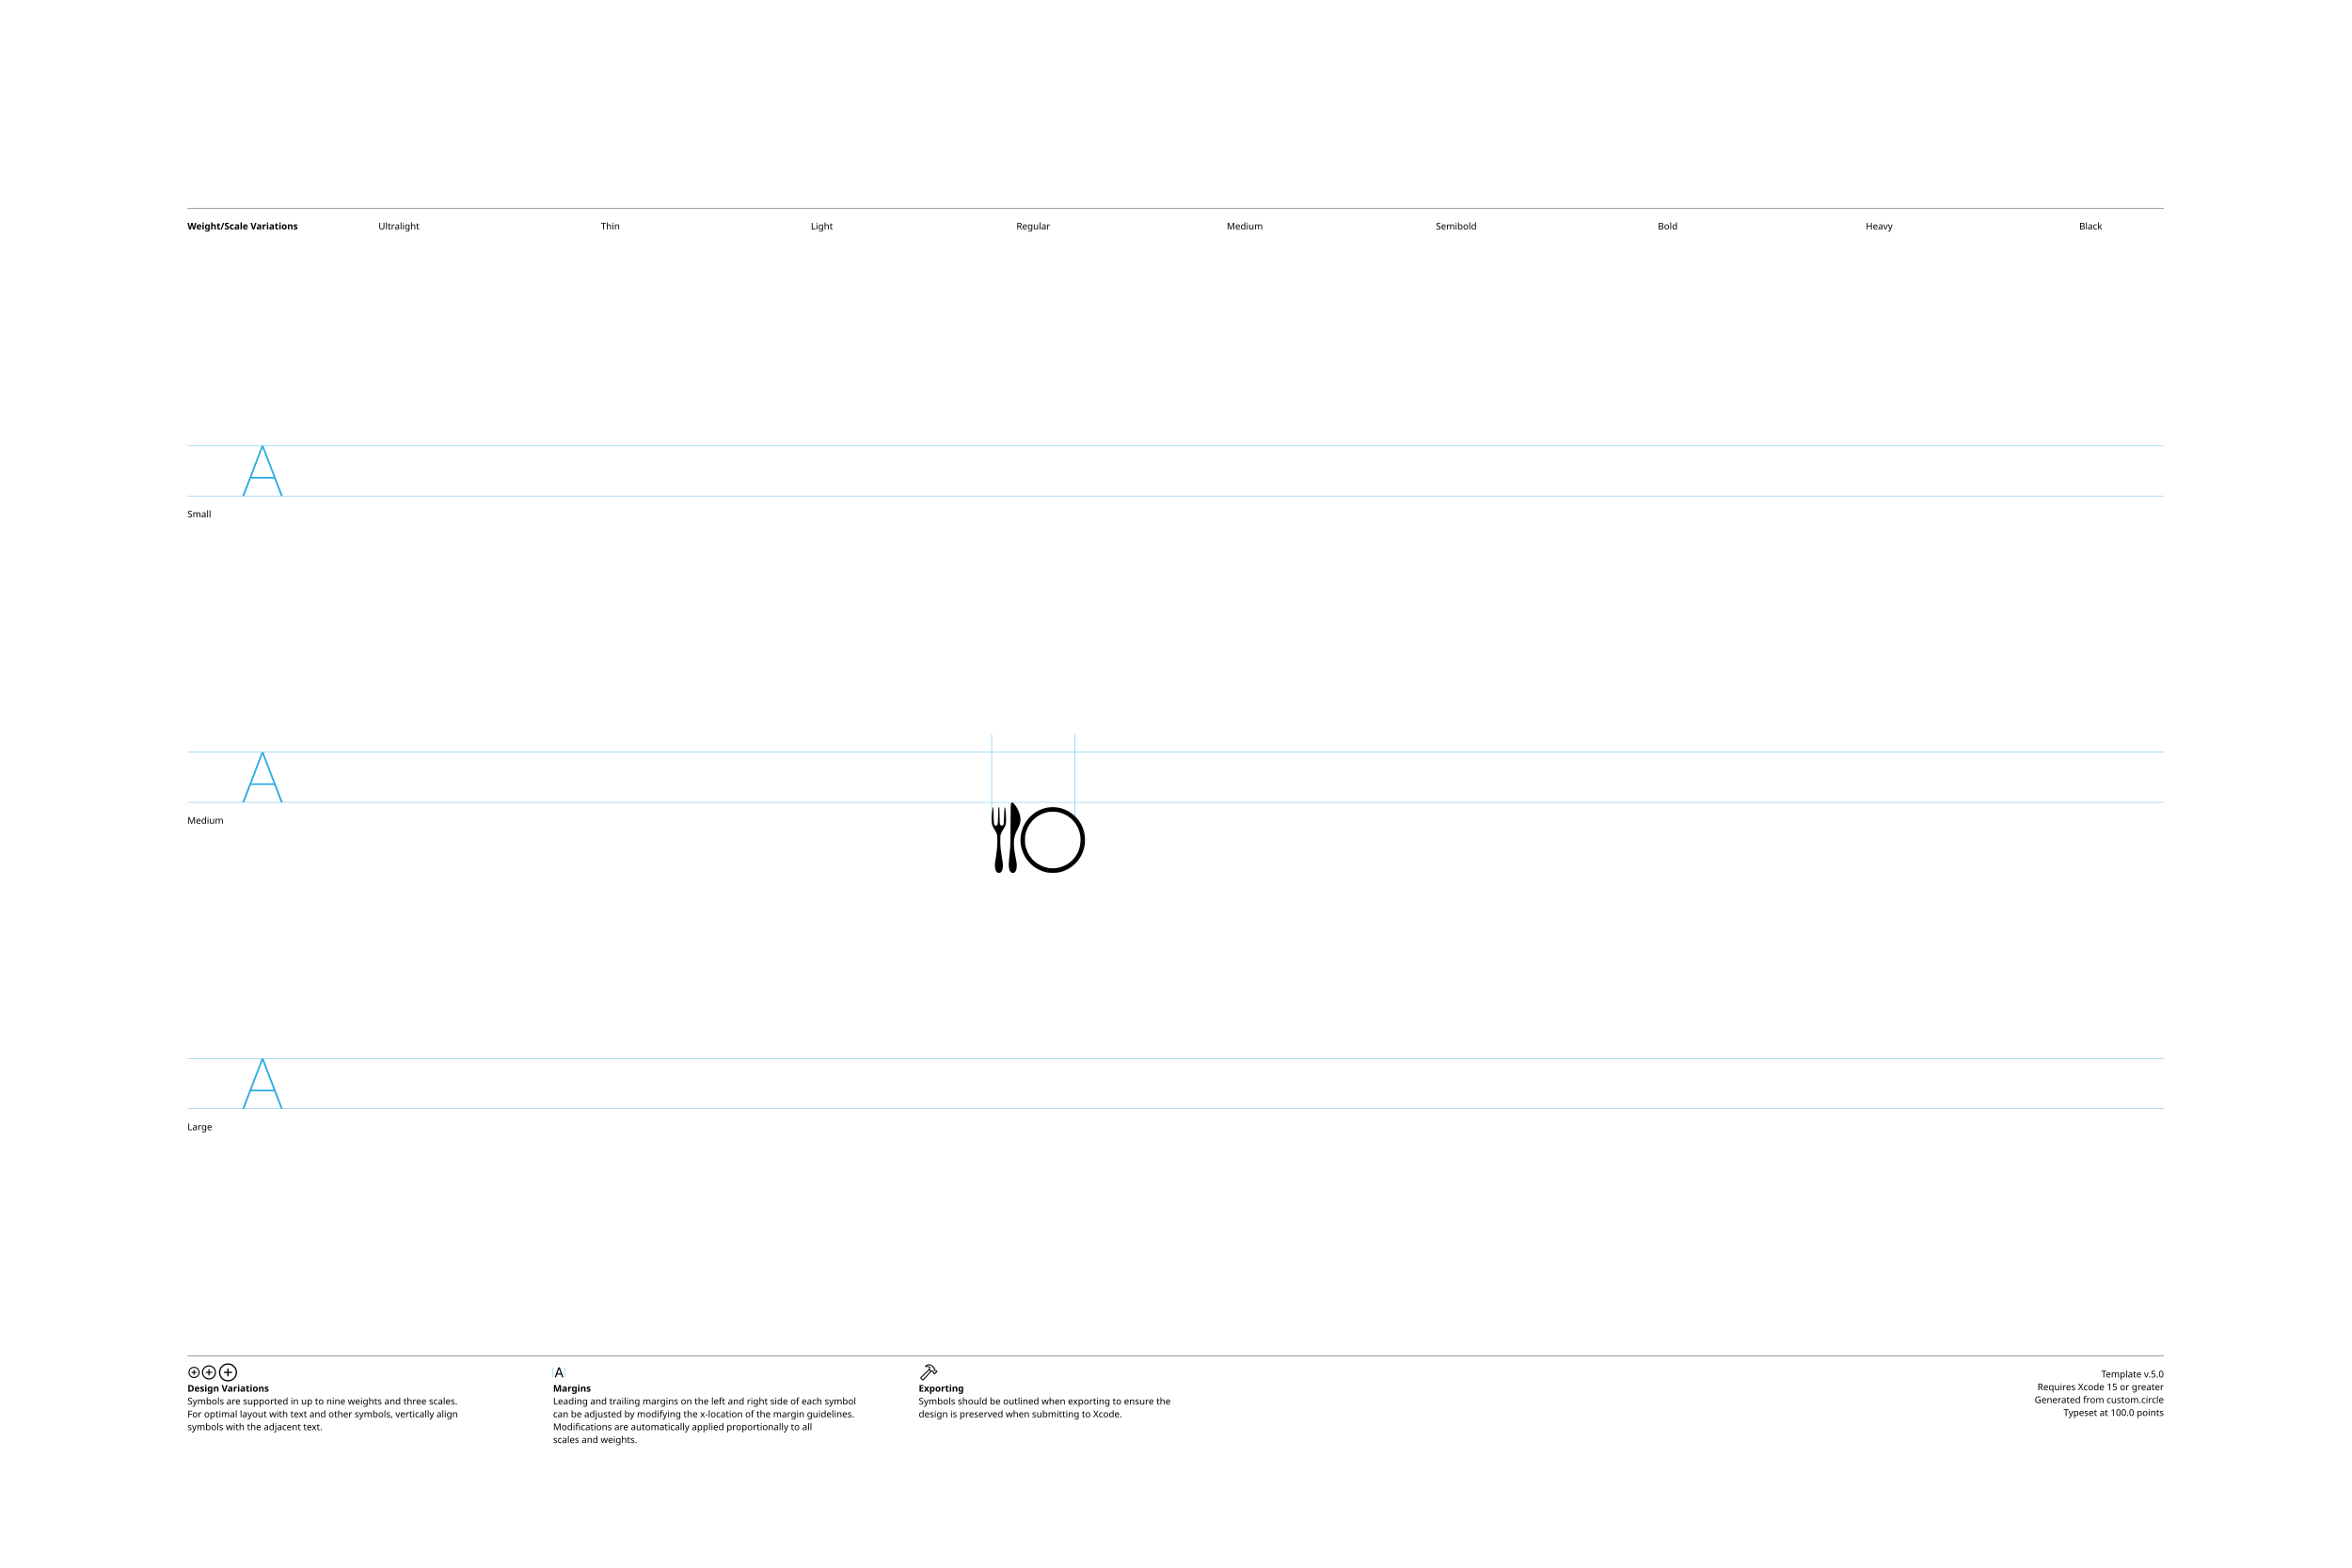
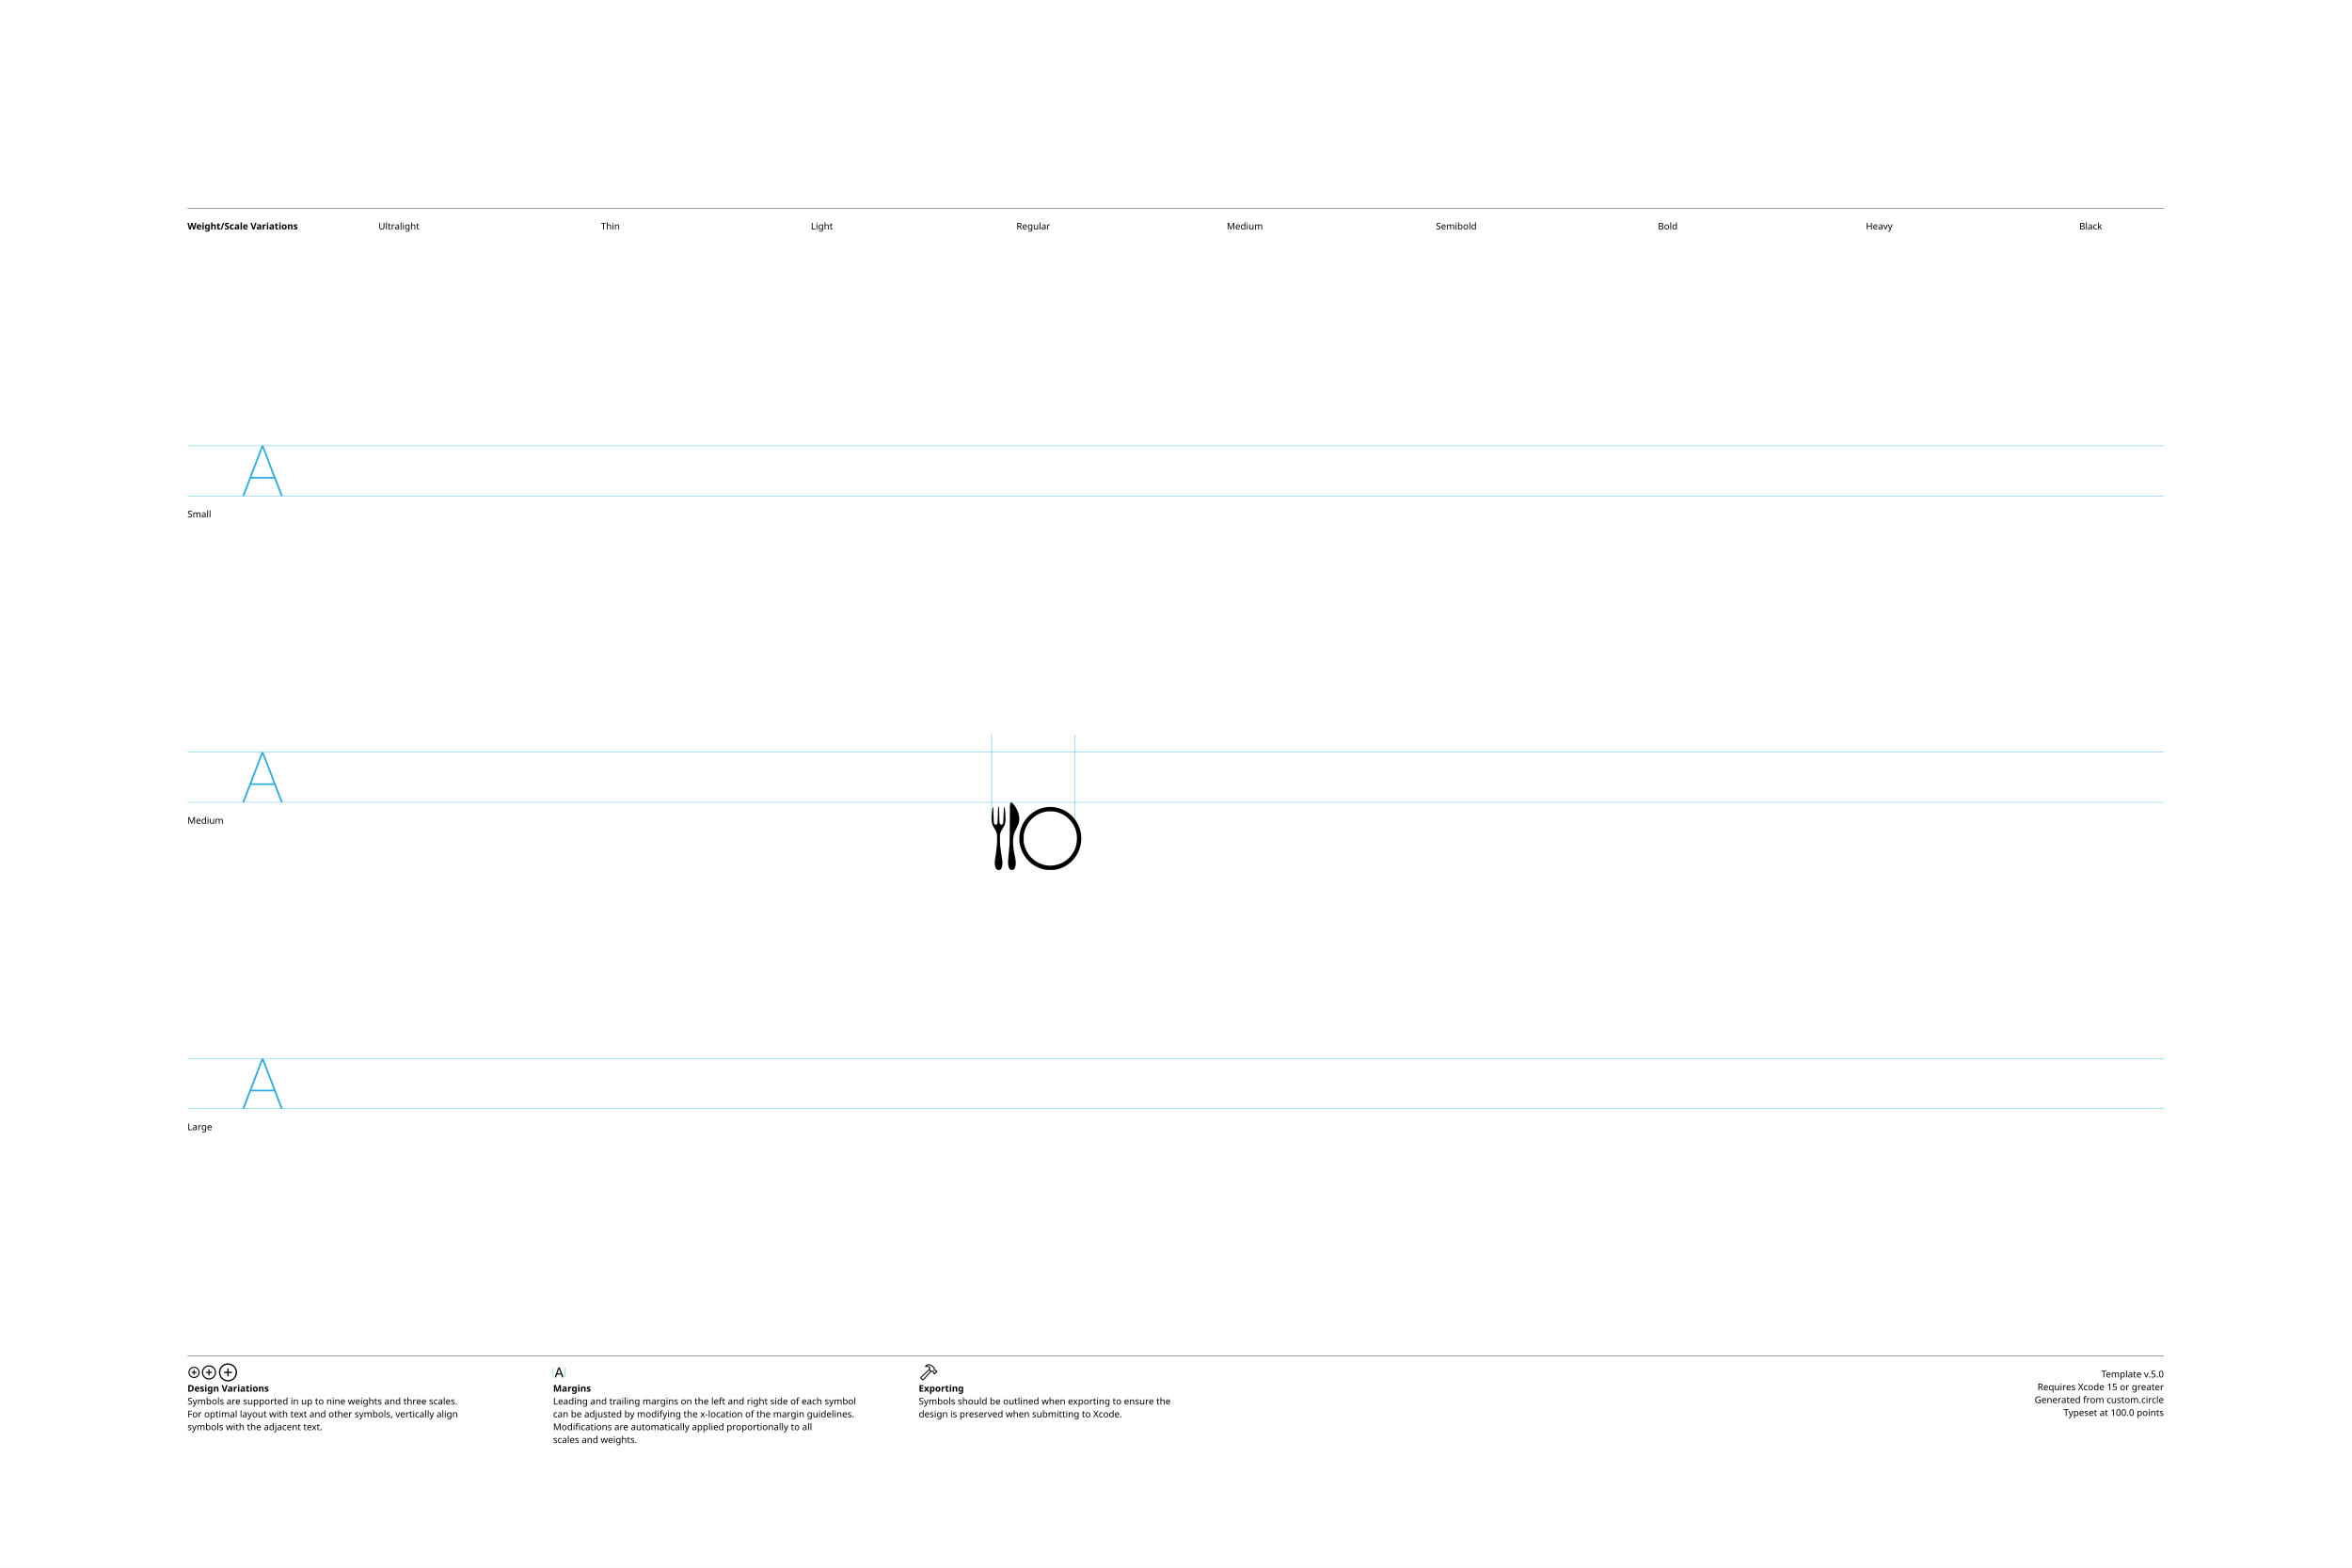
<svg xmlns="http://www.w3.org/2000/svg" version="1.1" width="3300" height="2200">
  <style>.SFSymbolsPreviewWireframe {fill:none;opacity:1.0;stroke:black;stroke-width:0.5}
</style>
  <g id="Notes">
    <rect height="2200" id="artboard" style="fill:white;opacity:1" width="3300" x="0" y="0" />
    <line style="fill:none;stroke:black;opacity:1;stroke-width:0.5;" x1="263" x2="3036" y1="292" y2="292" />
    <text style="stroke:none;fill:black;font-family:sans-serif;font-size:13;font-weight:bold;" transform="matrix(1 0 0 1 263 322)">Weight/Scale Variations</text>
    <text style="stroke:none;fill:black;font-family:sans-serif;font-size:13;text-anchor:middle;" transform="matrix(1 0 0 1 559.711 322)">Ultralight</text>
    <text style="stroke:none;fill:black;font-family:sans-serif;font-size:13;text-anchor:middle;" transform="matrix(1 0 0 1 856.422 322)">Thin</text>
    <text style="stroke:none;fill:black;font-family:sans-serif;font-size:13;text-anchor:middle;" transform="matrix(1 0 0 1 1153.13 322)">Light</text>
    <text style="stroke:none;fill:black;font-family:sans-serif;font-size:13;text-anchor:middle;" transform="matrix(1 0 0 1 1449.84 322)">Regular</text>
    <text style="stroke:none;fill:black;font-family:sans-serif;font-size:13;text-anchor:middle;" transform="matrix(1 0 0 1 1746.56 322)">Medium</text>
    <text style="stroke:none;fill:black;font-family:sans-serif;font-size:13;text-anchor:middle;" transform="matrix(1 0 0 1 2043.27 322)">Semibold</text>
    <text style="stroke:none;fill:black;font-family:sans-serif;font-size:13;text-anchor:middle;" transform="matrix(1 0 0 1 2339.98 322)">Bold</text>
    <text style="stroke:none;fill:black;font-family:sans-serif;font-size:13;text-anchor:middle;" transform="matrix(1 0 0 1 2636.69 322)">Heavy</text>
    <text style="stroke:none;fill:black;font-family:sans-serif;font-size:13;text-anchor:middle;" transform="matrix(1 0 0 1 2933.4 322)">Black</text>
    <line style="fill:none;stroke:black;opacity:1;stroke-width:0.5;" x1="263" x2="3036" y1="1903" y2="1903" />
    <g transform="matrix(0.2 0 0 0.2 263 1933)">
      <path d="m46.24 4.15c21.533 0 39.453-17.871 39.453-39.404s-17.969-39.404-39.502-39.404c-21.484 0-39.355 17.871-39.355 39.404s17.92 39.404 39.404 39.404Zm0-7.422c-17.725 0-31.885-14.209-31.885-31.982s14.111-31.982 31.836-31.982c17.773 0 32.031 14.209 32.031 31.982s-14.209 31.982-31.982 31.982Zm-17.969-31.982c0 2.148 1.514 3.613 3.76 3.613h10.498v10.596c0 2.197 1.465 3.711 3.613 3.711 2.246 0 3.711-1.514 3.711-3.711v-10.596h10.596c2.197 0 3.711-1.465 3.711-3.613 0-2.197-1.514-3.711-3.711-3.711h-10.596v-10.547c0-2.246-1.465-3.76-3.711-3.76-2.148 0-3.613 1.514-3.613 3.76v10.547h-10.498c-2.246 0-3.76 1.514-3.76 3.711Z" />
    </g>
    <g transform="matrix(0.2 0 0 0.2 281.506 1933)">
      <path d="m58.545 14.551c27.246 0 49.805-22.607 49.805-49.805 0-27.246-22.607-49.805-49.853-49.805-27.197 0-49.756 22.559-49.756 49.805 0 27.197 22.607 49.805 49.805 49.805Zm0-8.301c-23.047 0-41.455-18.457-41.455-41.504s18.359-41.504 41.406-41.504 41.553 18.457 41.553 41.504-18.457 41.504-41.504 41.504Zm-22.656-41.504c0 2.393 1.66 4.004 4.15 4.004h14.355v14.404c0 2.441 1.66 4.15 4.053 4.15 2.441 0 4.15-1.66 4.15-4.15v-14.404h14.404c2.441 0 4.15-1.611 4.15-4.004 0-2.441-1.709-4.15-4.15-4.15h-14.404v-14.355c0-2.49-1.709-4.199-4.15-4.199-2.393 0-4.053 1.709-4.053 4.199v14.355h-14.355c-2.49 0-4.15 1.709-4.15 4.15Z" />
    </g>
    <g transform="matrix(0.2 0 0 0.2 304.924 1933)">
      <path d="m74.853 28.32c34.815 0 63.623-28.809 63.623-63.574 0-34.815-28.857-63.623-63.672-63.623-34.766 0-63.525 28.809-63.525 63.623 0 34.766 28.809 63.574 63.574 63.574Zm0-9.082c-30.176 0-54.443-24.316-54.443-54.492 0-30.225 24.219-54.492 54.395-54.492 30.225 0 54.541 24.268 54.541 54.492 0 30.176-24.268 54.492-54.492 54.492Zm-28.857-54.492c0 2.588 1.855 4.395 4.59 4.395h19.727v19.775c0 2.686 1.855 4.59 4.443 4.59 2.686 0 4.541-1.855 4.541-4.59v-19.775h19.775c2.686 0 4.59-1.807 4.59-4.395 0-2.734-1.855-4.59-4.59-4.59h-19.775v-19.727c0-2.734-1.855-4.639-4.541-4.639-2.588 0-4.443 1.904-4.443 4.639v19.727h-19.727c-2.734 0-4.59 1.855-4.59 4.59Z" />
    </g>
    <text style="stroke:none;fill:black;font-family:sans-serif;font-size:13;font-weight:bold;" transform="matrix(1 0 0 1 263 1953)">Design Variations</text>
    <text style="stroke:none;fill:black;font-family:sans-serif;font-size:13;" transform="matrix(1 0 0 1 263 1971)">Symbols are supported in up to nine weights and three scales.</text>
    <text style="stroke:none;fill:black;font-family:sans-serif;font-size:13;" transform="matrix(1 0 0 1 263 1989)">For optimal layout with text and other symbols, vertically align</text>
    <text style="stroke:none;fill:black;font-family:sans-serif;font-size:13;" transform="matrix(1 0 0 1 263 2007)">symbols with the adjacent text.</text>
    <line style="fill:none;stroke:#00AEEF;stroke-width:0.5;opacity:1.0;" x1="776" x2="776" y1="1919" y2="1933" />
    <g transform="matrix(0.2 0 0 0.2 776 1933)">
      <path d="m16.553 0.781c2.588 0 3.857-0.977 4.785-3.711l6.299-17.236h28.809l6.299 17.236c0.928 2.734 2.197 3.711 4.736 3.711 2.588 0 4.248-1.562 4.248-4.004 0-0.83-0.146-1.611-0.537-2.637l-22.9-60.986c-1.123-2.979-3.125-4.492-6.25-4.492-3.027 0-5.078 1.465-6.152 4.443l-22.9 61.084c-0.391 1.025-0.537 1.807-0.537 2.637 0 2.441 1.562 3.955 4.102 3.955Zm13.477-28.369 11.865-32.861h0.244l11.865 32.861Z" />
    </g>
    <line style="fill:none;stroke:#00AEEF;stroke-width:0.5;opacity:1.0;" x1="792.836" x2="792.836" y1="1919" y2="1933" />
    <text style="stroke:none;fill:black;font-family:sans-serif;font-size:13;font-weight:bold;" transform="matrix(1 0 0 1 776 1953)">Margins</text>
    <text style="stroke:none;fill:black;font-family:sans-serif;font-size:13;" transform="matrix(1 0 0 1 776 1971)">Leading and trailing margins on the left and right side of each symbol</text>
    <text style="stroke:none;fill:black;font-family:sans-serif;font-size:13;" transform="matrix(1 0 0 1 776 1989)">can be adjusted by modifying the x-location of the margin guidelines.</text>
    <text style="stroke:none;fill:black;font-family:sans-serif;font-size:13;" transform="matrix(1 0 0 1 776 2007)">Modifications are automatically applied proportionally to all</text>
    <text style="stroke:none;fill:black;font-family:sans-serif;font-size:13;" transform="matrix(1 0 0 1 776 2025)">scales and weights.</text>
    <g transform="matrix(0.2 0 0 0.2 1289 1933)">
      <path d="m14.209 9.326 8.496 8.545c4.297 4.346 9.229 4.053 13.867-1.074l53.467-58.935-4.834-4.883-53.076 58.398c-1.758 2.002-3.418 2.49-5.762 0.146l-5.859-5.811c-2.344-2.295-1.807-4.004 0.195-5.811l57.373-54.004-4.883-4.834-57.959 54.443c-4.932 4.59-5.322 9.473-1.025 13.818Zm32.08-90.967c-2.1 2.051-2.246 4.932-1.074 6.885 1.172 1.807 3.467 2.979 6.689 2.148 7.324-1.709 14.941-2.002 22.07 2.686l-2.93 7.275c-1.709 4.15-0.83 7.08 1.855 9.814l11.475 11.572c2.441 2.441 4.492 2.539 7.324 2.051l5.322-0.977 3.32 3.369-0.195 2.783c-0.195 2.49 0.439 4.395 2.881 6.787l3.809 3.711c2.393 2.393 5.469 2.539 7.812 0.195l14.551-14.6c2.344-2.344 2.246-5.322-0.146-7.715l-3.857-3.809c-2.393-2.393-4.248-3.174-6.641-2.979l-2.881 0.244-3.223-3.174 1.221-5.615c0.635-2.832-0.146-5.029-3.076-7.959l-10.986-10.938c-16.699-16.602-38.867-16.211-53.32-1.758Zm7.471 1.855c12.158-8.887 28.613-7.373 39.746 3.76l12.158 12.06c1.172 1.172 1.367 2.1 1.025 3.809l-1.611 7.422 7.52 7.422 4.932-0.293c1.27-0.049 1.66 0.049 2.637 1.025l2.881 2.881-12.207 12.207-2.881-2.881c-0.977-0.977-1.123-1.367-1.074-2.686l0.342-4.883-7.471-7.422-7.617 1.27c-1.611 0.342-2.344 0.195-3.564-0.977l-10.01-10.01c-1.27-1.172-1.416-2.002-0.635-3.857l4.395-10.449c-7.812-7.275-17.969-10.4-28.125-7.422-0.781 0.195-1.074-0.439-0.439-0.977Z" />
    </g>
    <text style="stroke:none;fill:black;font-family:sans-serif;font-size:13;font-weight:bold;" transform="matrix(1 0 0 1 1289 1953)">Exporting</text>
    <text style="stroke:none;fill:black;font-family:sans-serif;font-size:13;" transform="matrix(1 0 0 1 1289 1971)">Symbols should be outlined when exporting to ensure the</text>
    <text style="stroke:none;fill:black;font-family:sans-serif;font-size:13;" transform="matrix(1 0 0 1 1289 1989)">design is preserved when submitting to Xcode.</text>
    <text id="template-version" style="stroke:none;fill:black;font-family:sans-serif;font-size:13;text-anchor:end;" transform="matrix(1 0 0 1 3036 1933)">Template v.5.0</text>
    <text style="stroke:none;fill:black;font-family:sans-serif;font-size:13;text-anchor:end;" transform="matrix(1 0 0 1 3036 1951)">Requires Xcode 15 or greater</text>
    <text id="descriptive-name" style="stroke:none;fill:black;font-family:sans-serif;font-size:13;text-anchor:end;" transform="matrix(1 0 0 1 3036 1969)">Generated from custom.circle</text>
    <text style="stroke:none;fill:black;font-family:sans-serif;font-size:13;text-anchor:end;" transform="matrix(1 0 0 1 3036 1987)">Typeset at 100.0 points</text>
    <text style="stroke:none;fill:black;font-family:sans-serif;font-size:13;" transform="matrix(1 0 0 1 263 726)">Small</text>
    <text style="stroke:none;fill:black;font-family:sans-serif;font-size:13;" transform="matrix(1 0 0 1 263 1156)">Medium</text>
    <text style="stroke:none;fill:black;font-family:sans-serif;font-size:13;" transform="matrix(1 0 0 1 263 1586)">Large</text>
  </g>
  <g id="Guides">
    <g id="H-reference" style="fill:#27AAE1;stroke:none;" transform="matrix(1 0 0 1 339 696)">
      <path d="M0.994 0L3.638 0L29.328-67.132L30.03-67.132L30.03-70.459L28.123-70.459ZM11.688-24.48L46.981-24.48L46.231-26.729L12.438-26.729ZM55.12 0L57.764 0L30.638-70.459L29.433-70.459L29.433-67.132Z" />
    </g>
    <line id="Baseline-S" style="fill:none;stroke:#27AAE1;opacity:1;stroke-width:0.5;" x1="263" x2="3036" y1="696" y2="696" />
    <line id="Capline-S" style="fill:none;stroke:#27AAE1;opacity:1;stroke-width:0.5;" x1="263" x2="3036" y1="625.541" y2="625.541" />
    <g id="H-reference" style="fill:#27AAE1;stroke:none;" transform="matrix(1 0 0 1 339 1126)">
      <path d="M0.994 0L3.638 0L29.328-67.132L30.03-67.132L30.03-70.459L28.123-70.459ZM11.688-24.48L46.981-24.48L46.231-26.729L12.438-26.729ZM55.12 0L57.764 0L30.638-70.459L29.433-70.459L29.433-67.132Z" />
    </g>
    <line id="Baseline-M" style="fill:none;stroke:#27AAE1;opacity:1;stroke-width:0.5;" x1="263" x2="3036" y1="1126" y2="1126" />
    <line id="Capline-M" style="fill:none;stroke:#27AAE1;opacity:1;stroke-width:0.5;" x1="263" x2="3036" y1="1055.54" y2="1055.54" />
    <g id="H-reference" style="fill:#27AAE1;stroke:none;" transform="matrix(1 0 0 1 339 1556)">
      <path d="M0.994 0L3.638 0L29.328-67.132L30.03-67.132L30.03-70.459L28.123-70.459ZM11.688-24.48L46.981-24.48L46.231-26.729L12.438-26.729ZM55.12 0L57.764 0L30.638-70.459L29.433-70.459L29.433-67.132Z" />
    </g>
    <line id="Baseline-L" style="fill:none;stroke:#27AAE1;opacity:1;stroke-width:0.5;" x1="263" x2="3036" y1="1556" y2="1556" />
    <line id="Capline-L" style="fill:none;stroke:#27AAE1;opacity:1;stroke-width:0.5;" x1="263" x2="3036" y1="1485.54" y2="1485.54" />
    <line id="left-margin-Regular-M" style="fill:none;stroke:#00AEEF;stroke-width:0.5;opacity:1.0;" x1="1391.32" x2="1391.32" y1="1030.79" y2="1150.12" />
    <line id="right-margin-Regular-M" style="fill:none;stroke:#00AEEF;stroke-width:0.5;opacity:1.0;" x1="1508.37" x2="1508.37" y1="1030.79" y2="1150.12" />
  </g>
  <g id="Symbols">
    <g id="Regular-M" transform="matrix(1 0 0 1 1391.32 1126)">
-       <path d="M28.105 0.334C27.789 0.557 27.377 1.3 27.134 2.018C26.746 3.206 26.698 5.657 26.552 31.529C26.407 57.798 26.383 60.1 25.897 64.829C24.927 74.435 24.175 82.779 24.03 85.749C23.739 92.137 24.976 96.693 27.523 98.426C28.493 99.094 30.579 99.193 31.646 98.648C34.145 97.312 35.479 93.251 35.26 87.532C35.163 85.155 34.872 83.249 33.878 78.545C31.04 65.002 30.555 56.535 32.131 48.736C32.932 44.849 33.805 42.621 37.08 36.357C40.403 29.97 41.203 24.944 39.917 18.853C39.044 14.743 36.813 9.544 34.339 5.781C32.932 3.652 30.385 0.805 29.463 0.334C28.638 -0.111 28.735 -0.111 28.105 0.334ZM1.908 6.945C1.18 7.836 0.549 12.589 0.137 20.438C-0.348 29.177 0.355 32.396 3.848 37.818C5.813 40.863 6.977 43.265 7.584 45.518C7.948 46.879 8.02 48.117 7.996 53.564C7.972 61.115 7.511 66.636 6.322 74.485C4.552 85.923 4.455 86.839 4.6 89.612C4.746 92.583 5.522 95.48 6.565 97.014C8.239 99.49 11.829 99.639 13.672 97.361C14.934 95.801 15.904 91.914 15.904 88.349C15.904 86.666 15.855 86.418 14.109 75.351C12.508 65.225 12.168 61.388 12.144 53.688C12.144 47.597 12.193 46.978 12.702 45.196C13.381 42.77 14.57 40.368 16.292 37.917C18.111 35.293 19.445 32.396 19.906 30.118C20.343 27.816 20.391 20.884 20.003 16.303C19.518 10.535 19.081 7.564 18.693 7.167C17.82 6.251 17.747 7.044 17.359 21.131C17.238 25.662 17.02 29.772 16.85 30.341C16.365 32.173 15.225 32.916 13.502 32.495C12.411 32.223 11.635 30.886 11.441 28.955C11.368 28.187 11.246 23.384 11.174 18.284C11.101 13.184 10.98 8.579 10.907 8.084C10.761 7.019 10.349 6.573 9.84 6.895C9.476 7.118 9.452 7.613 8.894 23.384C8.651 30.514 8.481 31.455 7.39 32.247C6.662 32.743 5.255 32.767 4.552 32.247C3.169 31.282 3.024 29.821 2.684 14.694C2.587 10.609 2.441 7.118 2.344 6.945C2.199 6.672 2.126 6.672 1.908 6.945ZM80.304 7.019C70.626 8.282 61.627 12.688 54.568 19.571C47.364 26.602 42.925 35.07 41.082 45.27C40.378 49.132 40.33 56.089 40.985 59.877C41.882 65.101 44.065 71.538 46.273 75.351C47.316 77.183 49.547 80.526 50.42 81.615C51.706 83.175 54.132 85.824 54.932 86.517C55.417 86.938 56.46 87.879 57.261 88.597C62.282 93.053 70.602 97.014 77.879 98.401C81.275 99.045 90.443 99.069 93.645 98.426C98.691 97.411 102.499 96.024 107.253 93.474C114.069 89.81 119.939 84.19 124.208 77.233C126.537 73.42 128.016 70.102 129.181 65.943C130.66 60.719 130.976 58.441 131 52.821C131 47.845 130.903 47.003 129.884 42.299C127.822 32.965 122.341 23.83 115.112 17.665C105.288 9.321 92.529 5.41 80.304 7.019ZM93.573 13.778C105.531 16.427 114.918 23.755 120.667 34.897C125.421 44.082 126.052 55.916 122.413 66.686C120.109 73.445 114.627 80.699 108.442 85.18C100.025 91.271 88.988 93.796 78.873 91.939C72.688 90.8 66.017 87.631 60.899 83.373C55.053 78.545 50.978 72.38 48.456 64.656C47.025 60.249 46.831 58.813 46.831 52.574C46.855 47.548 46.928 46.632 47.389 44.651C50.372 32.371 57.503 22.988 68.128 17.318C70.893 15.833 75.671 14.223 79.164 13.58C82.754 12.911 90.104 13.01 93.573 13.778Z" />
+       <path d="M26.969 0.321C26.667 0.535 26.271 1.247 26.038 1.936C25.666 3.077 25.619 5.429 25.48 30.256C25.34 55.462 25.317 57.672 24.851 62.21C23.92 71.428 23.198 79.434 23.059 82.285C22.779 88.414 23.966 92.786 26.41 94.449C27.342 95.09 29.343 95.185 30.367 94.663C32.765 93.38 34.045 89.484 33.836 83.996C33.743 81.715 33.463 79.885 32.509 75.371C29.786 62.376 29.32 54.251 30.833 46.767C31.601 43.037 32.439 40.899 35.581 34.888C38.77 28.759 39.538 23.936 38.305 18.091C37.467 14.148 35.325 9.159 32.951 5.547C31.601 3.504 29.157 0.772 28.273 0.321C27.481 -0.107 27.574 -0.107 26.969 0.321ZM1.831 6.664C1.132 7.519 0.527 12.081 0.132 19.612C-0.334 27.998 0.341 31.087 3.693 36.29C5.578 39.212 6.695 41.517 7.277 43.679C7.627 44.985 7.696 46.173 7.673 51.4C7.65 58.646 7.208 63.944 6.067 71.475C4.368 82.451 4.275 83.33 4.414 85.991C4.554 88.842 5.299 91.622 6.3 93.095C7.906 95.471 11.351 95.613 13.12 93.427C14.33 91.931 15.261 88.201 15.261 84.779C15.261 83.164 15.215 82.926 13.539 72.307C12.002 62.59 11.677 58.907 11.653 51.519C11.653 45.674 11.7 45.08 12.189 43.37C12.84 41.041 13.981 38.737 15.634 36.385C17.379 33.867 18.66 31.087 19.102 28.901C19.521 26.692 19.567 20.04 19.195 15.645C18.729 10.109 18.31 7.258 17.938 6.878C17.1 5.999 17.03 6.759 16.658 20.277C16.541 24.625 16.332 28.569 16.169 29.115C15.703 30.873 14.609 31.586 12.957 31.182C11.909 30.921 11.165 29.638 10.978 27.785C10.909 27.048 10.792 22.439 10.722 17.545C10.652 12.651 10.536 8.232 10.466 7.757C10.327 6.735 9.931 6.308 9.442 6.617C9.093 6.83 9.07 7.306 8.534 22.439C8.302 29.281 8.139 30.184 7.091 30.945C6.393 31.42 5.043 31.443 4.368 30.945C3.041 30.018 2.901 28.616 2.576 14.1C2.482 10.18 2.343 6.83 2.25 6.664C2.11 6.403 2.04 6.403 1.831 6.664ZM77.06 6.735C67.772 7.947 59.137 12.176 52.364 18.78C45.45 25.528 41.191 33.653 39.422 43.441C38.747 47.147 38.7 53.823 39.329 57.458C40.19 62.471 42.285 68.648 44.403 72.307C45.404 74.065 47.545 77.272 48.383 78.317C49.617 79.814 51.945 82.356 52.713 83.021C53.178 83.425 54.179 84.328 54.947 85.017C59.765 89.293 67.749 93.095 74.732 94.425C77.991 95.043 86.789 95.067 89.862 94.449C94.703 93.475 98.358 92.144 102.92 89.697C109.46 86.181 115.093 80.788 119.19 74.112C121.424 70.454 122.844 67.27 123.961 63.279C125.381 58.266 125.684 56.08 125.707 50.687C125.707 45.912 125.614 45.104 124.636 40.59C122.658 31.633 117.397 22.867 110.461 16.951C101.034 8.945 88.791 5.191 77.06 6.735ZM89.792 13.221C101.267 15.763 110.275 22.796 115.791 33.486C120.354 42.301 120.959 53.657 117.467 63.992C115.256 70.477 109.996 77.438 104.06 81.739C95.983 87.583 85.393 90.006 75.686 88.224C69.751 87.132 63.35 84.091 58.439 80.004C52.829 75.371 48.919 69.456 46.498 62.043C45.125 57.815 44.938 56.437 44.938 50.45C44.962 45.627 45.032 44.748 45.474 42.847C48.337 31.063 55.18 22.059 65.375 16.619C68.028 15.193 72.614 13.649 75.966 13.031C79.411 12.39 86.463 12.485 89.792 13.221Z" />
    </g>
  </g>
</svg>
